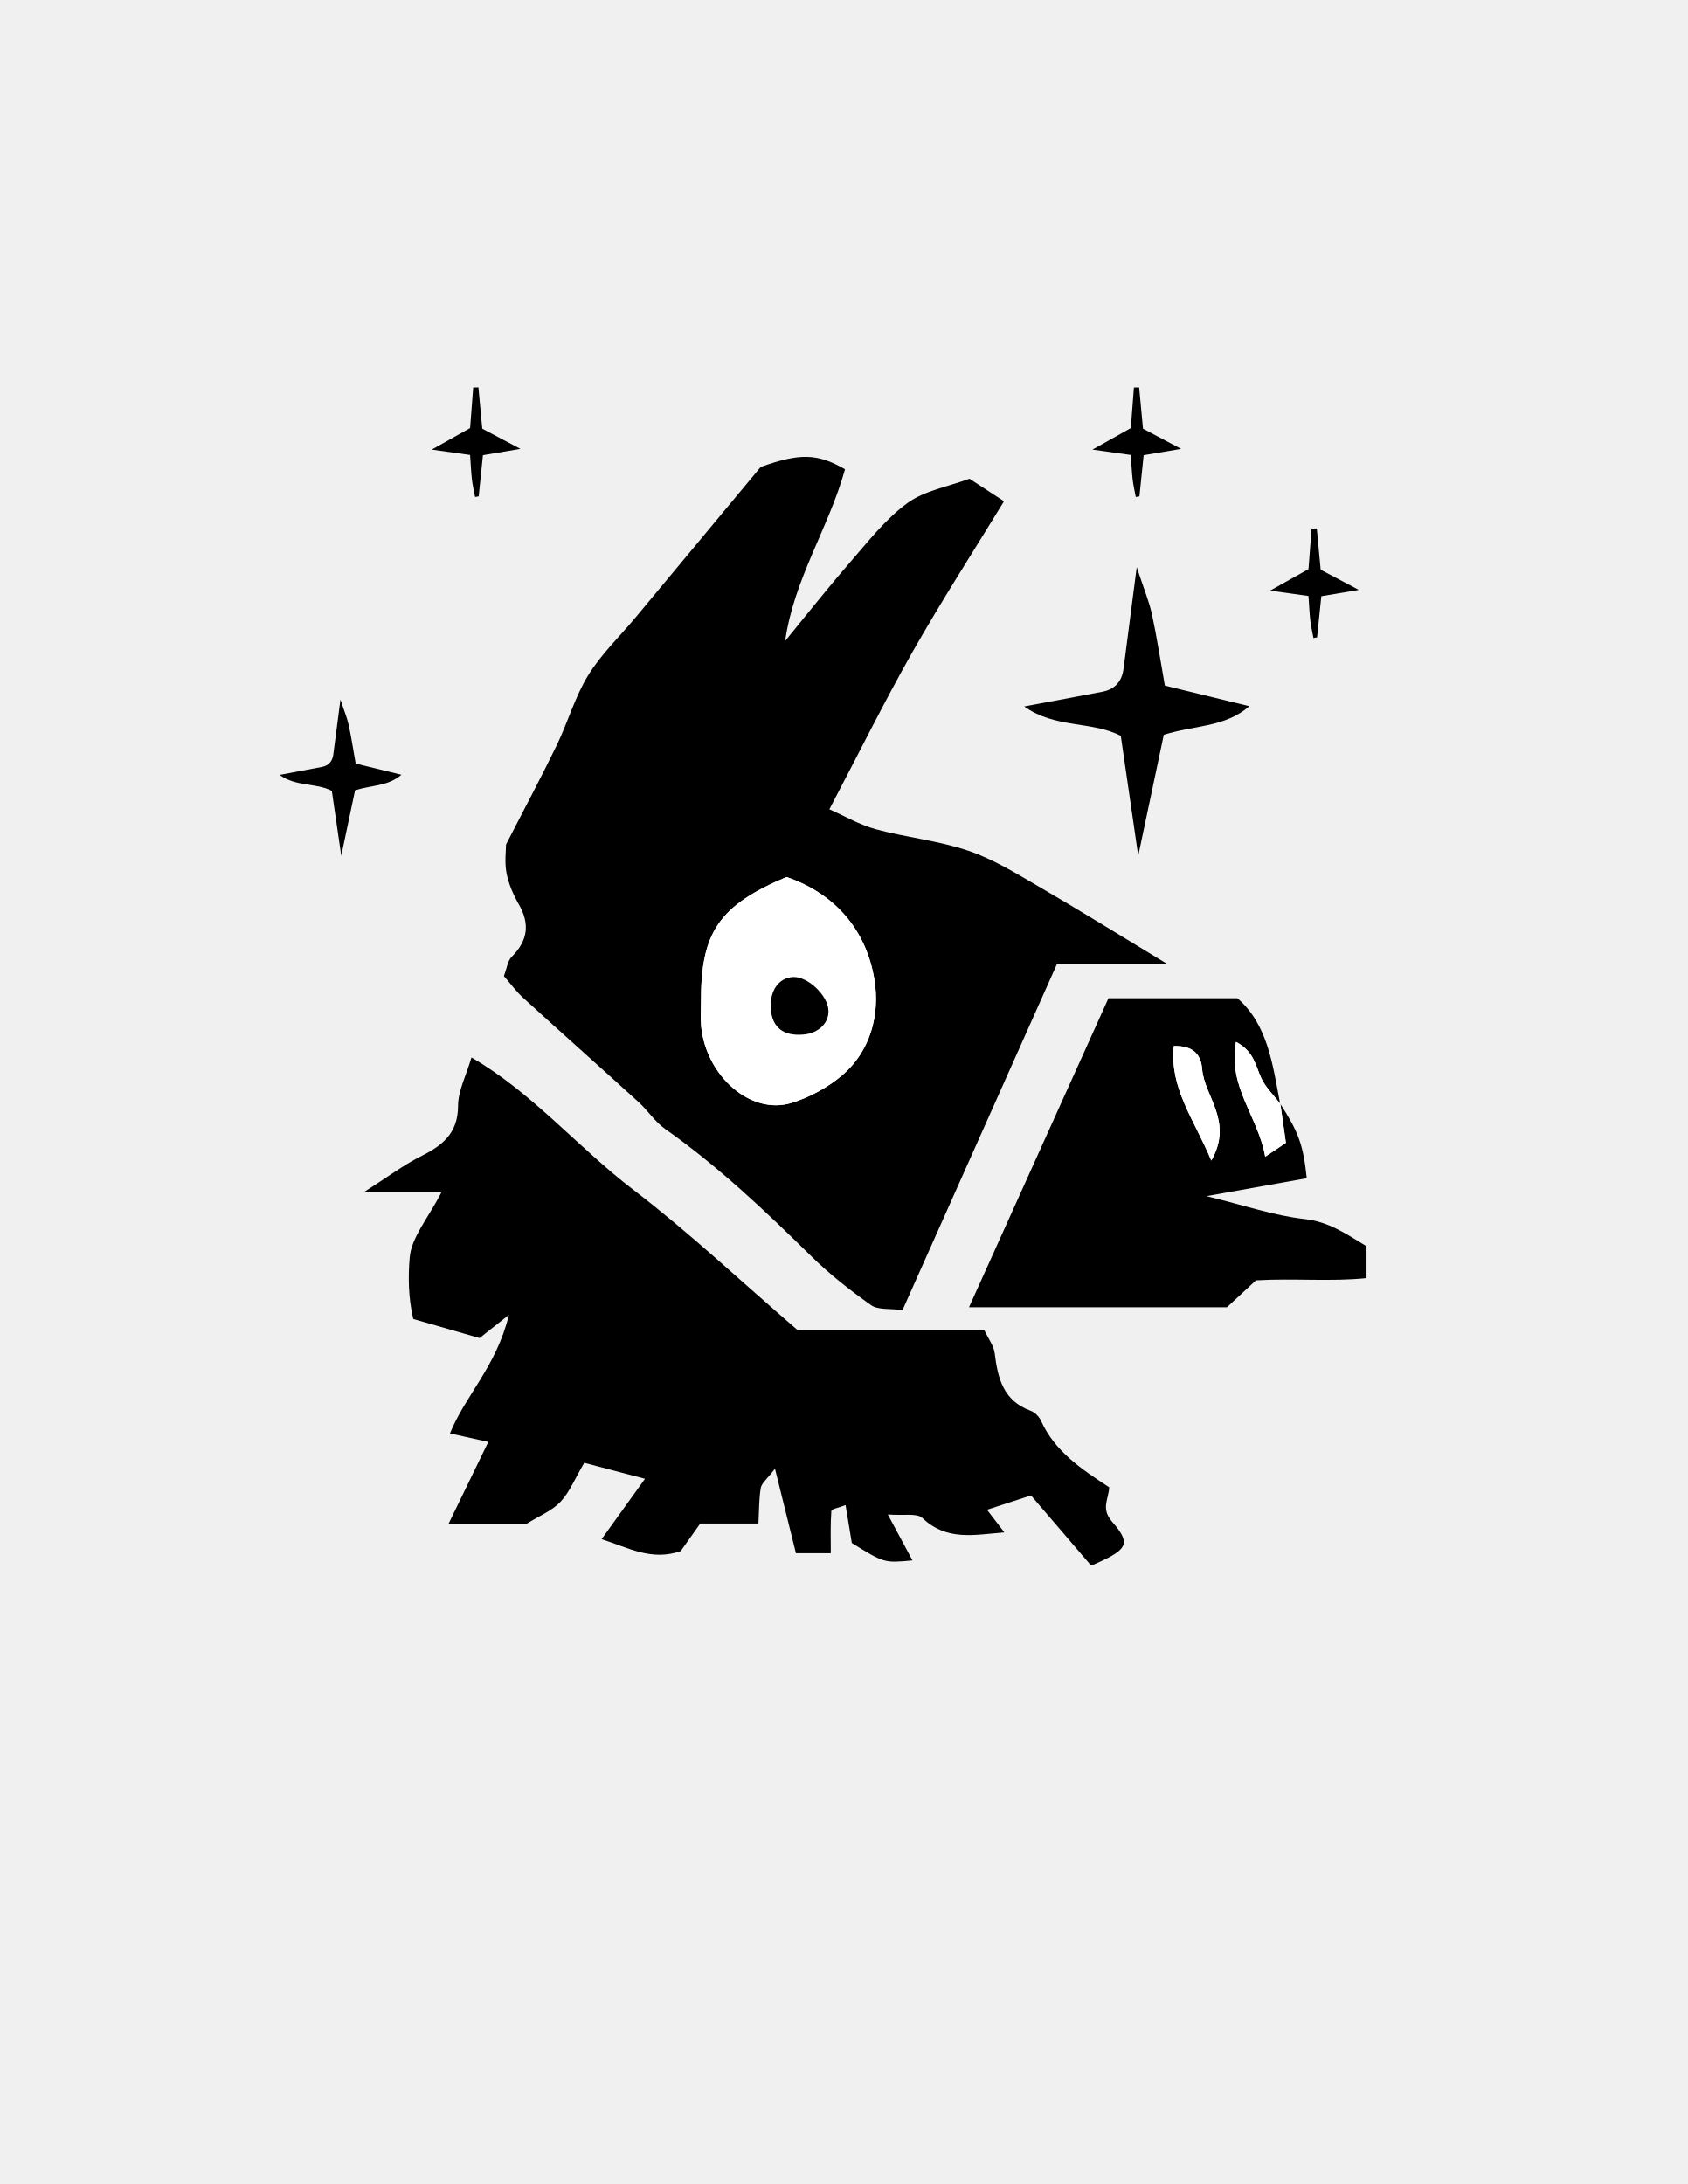
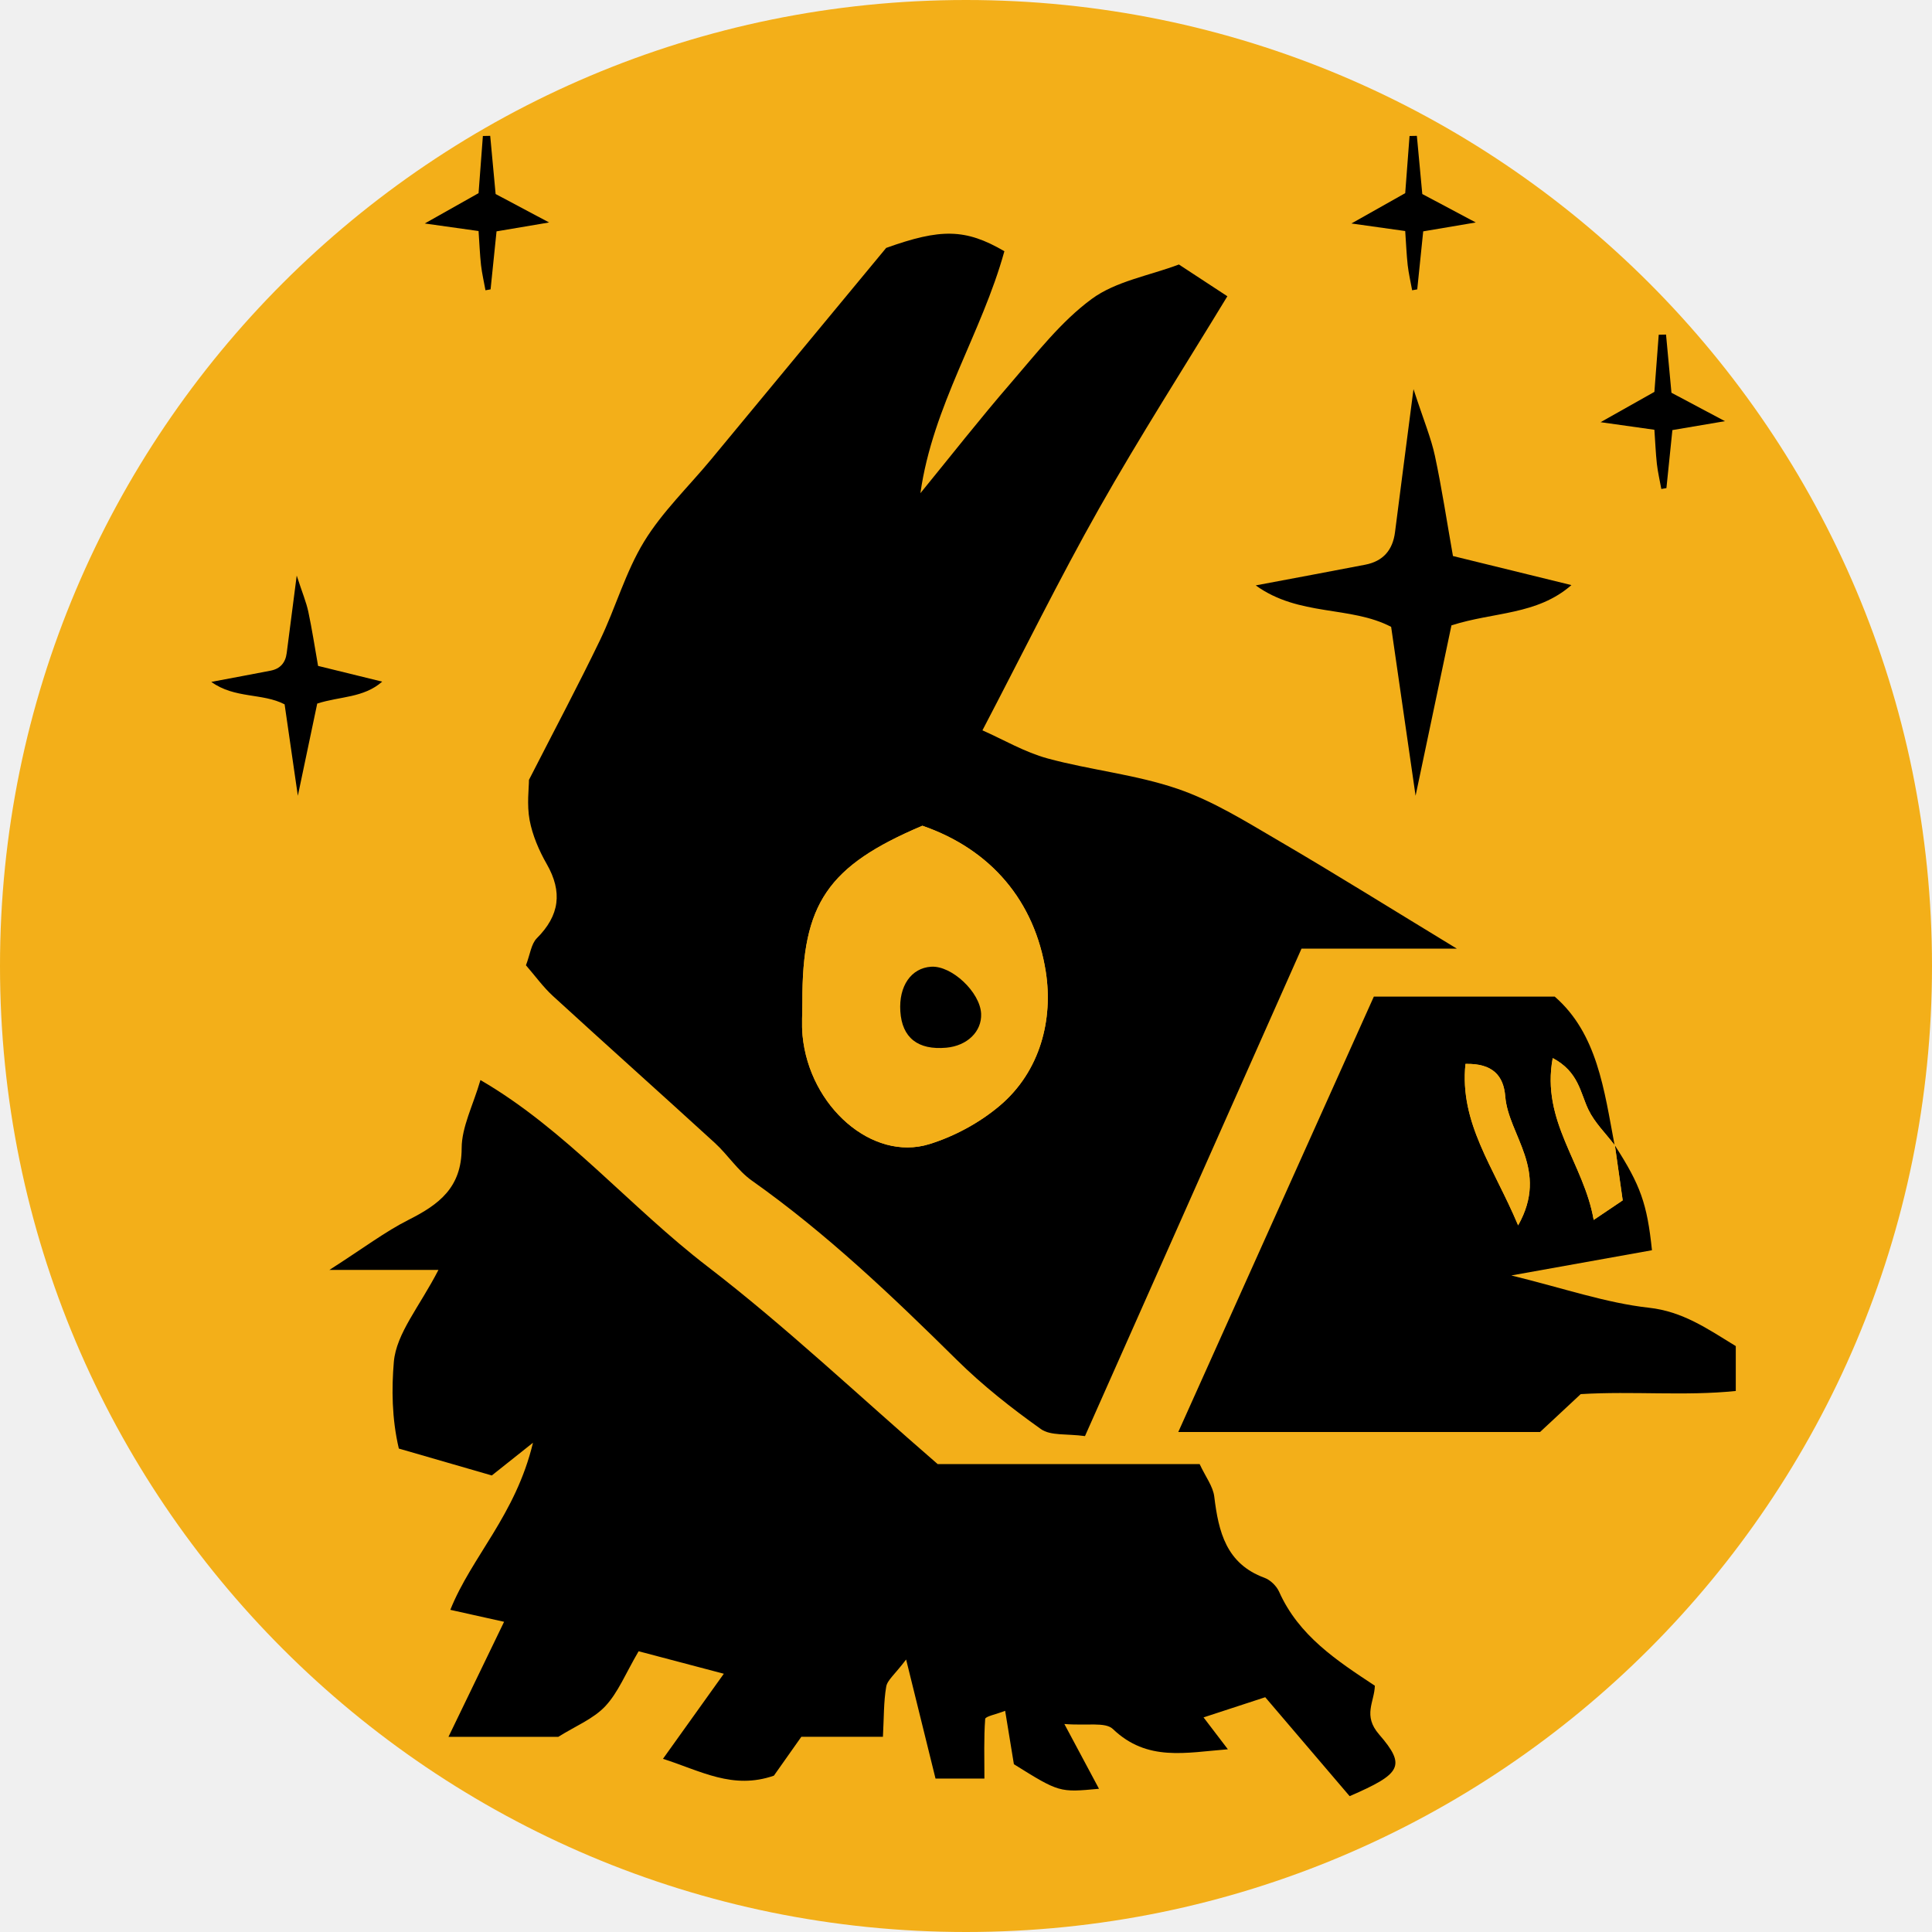
- <svg xmlns="http://www.w3.org/2000/svg" version="1.1" id="Layer_1" x="0px" y="0px" viewBox="0 0 612 792" style="enable-background:new 0 0 612 792;" xml:space="preserve">
-   <style type="text/css">
- 	.st0{fill:#FFFFFF;}
- </style>
-   <path d="M327.24,475.1c-4.68-0.65-8.89-0.03-11.4-1.81c-7.62-5.39-15.05-11.22-21.7-17.76c-16.76-16.48-33.75-32.61-53.04-46.19  c-3.64-2.57-6.2-6.63-9.55-9.68c-13.91-12.66-27.97-25.15-41.87-37.82c-2.52-2.3-4.56-5.14-6.97-7.9c1.09-2.82,1.35-5.49,2.81-6.95  c5.88-5.85,6.71-11.91,2.56-19.12c-2-3.48-3.68-7.38-4.42-11.29c-0.75-4-0.17-8.25-0.17-10.35c6.72-13.09,12.77-24.4,18.36-35.94  c4.05-8.36,6.6-17.55,11.41-25.39c4.72-7.68,11.47-14.1,17.3-21.11c14.97-17.99,29.93-35.99,45.28-54.46  c14.07-5.01,20.48-5.01,30.56,0.85c-5.9,21.23-18.5,39.71-21.71,62.27c7.79-9.49,15.38-19.15,23.43-28.41  c6.57-7.56,12.89-15.74,20.85-21.57c6.25-4.58,14.83-5.98,22.55-8.87c3.92,2.56,7.71,5.03,12.53,8.17  c-11.05,18.11-22.65,36.1-33.2,54.68c-10.31,18.17-19.57,36.94-30.12,57.03c5.46,2.4,10.93,5.63,16.84,7.23  c11.11,3.01,22.8,4.13,33.64,7.83c9.19,3.13,17.7,8.46,26.18,13.39c14.54,8.45,28.81,17.34,45.97,27.72c-15.04,0-27.08,0-40.14,0  C364.59,391.42,346.24,432.55,327.24,475.1z M285.2,318.03c-24.53,10.35-31.11,20.08-31.02,45.24c0.01,2.94-0.24,5.91,0.05,8.82  c1.77,18.19,18.01,32.4,32.74,27.88c6.52-2,13.05-5.53,18.26-9.92c10.5-8.86,13.8-22.22,11.88-34.44  C314.27,337.5,303,324.15,285.2,318.03z" />
-   <path d="M160.09,432.34c-10.29,0-17.26,0-28.19,0c8.91-5.68,14.44-9.87,20.52-12.92c7.84-3.94,13.65-8.28,13.67-18.38  c0.01-5.5,2.94-11,4.86-17.56c22.01,12.72,38.58,32.61,58.71,47.99c20.22,15.45,38.83,33.03,59.49,50.83c21.51,0,44.45,0,67.73,0  c1.54,3.29,3.46,5.73,3.78,8.37c1.11,9.08,3.09,17.28,12.99,20.9c1.52,0.55,3.11,2.1,3.78,3.59c5.07,11.31,14.91,17.72,24.75,24.18  c-0.13,4.26-3.17,7.63,1.1,12.54c7.09,8.14,5.67,10.13-7.62,15.88c-7.12-8.31-14.58-17.02-21.82-25.46  c-5.94,1.93-10.83,3.52-15.95,5.19c1.93,2.52,3.7,4.84,6.29,8.21c-10.9,0.84-20.83,3.25-29.73-5.22c-1.96-1.86-6.69-0.81-12.54-1.29  c3.55,6.62,6.32,11.78,8.95,16.67c-10.25,0.96-10.25,0.96-22-6.32c-0.67-4.06-1.4-8.54-2.26-13.74c-2.41,0.94-5.11,1.42-5.16,2.1  c-0.37,4.92-0.2,9.88-0.2,15.34c-3.4,0-8,0-12.64,0c-2.31-9.3-4.61-18.58-7.6-30.65c-2.96,3.89-4.86,5.3-5.15,6.99  c-0.68,3.96-0.58,8.05-0.85,12.9c-7.68,0-14.63,0-21.09,0c-2.9,4.08-5.2,7.33-7.1,10.01c-10.62,3.67-18.83-1.2-28.67-4.34  c5.25-7.31,9.92-13.81,15.73-21.89c-8.39-2.2-15.38-4.04-22.03-5.79c-3.39,5.76-5.3,10.63-8.63,14.16  c-3.09,3.27-7.71,5.1-12.14,7.87c-8.7,0-18.07,0-28.39,0c4.83-9.95,9.3-19.15,14.38-29.61c-5.23-1.16-9.49-2.1-13.9-3.08  c5.49-13.68,16.89-24.38,21.37-43c-5.31,4.2-7.71,6.11-10.64,8.42c-7.87-2.26-16.1-4.63-24.04-6.92c-1.84-7.78-1.87-15.5-1.29-22.31  C149.2,448.66,155.21,441.78,160.09,432.34z" />
-   <path d="M464.24,400.31c6.61,10.22,8.33,14.98,9.58,26.96c-11.16,1.99-22.39,4-36.36,6.49c13.66,3.33,24.48,7.08,35.58,8.31  c8.72,0.96,15.05,5.36,22.45,9.87c0,3.09,0,6.51,0,11.55c-13.13,1.35-26.6-0.01-40.09,0.81c-3.47,3.22-6.92,6.42-10.51,9.75  c-31.1,0-62.23,0-93.53,0c16.94-37.55,33.6-74.48,50.56-112.05c14.93,0,30.17,0,46.76,0c11.01,9.53,12.79,24.06,15.47,38.19  c-2.29-3-5.12-5.73-6.74-9.06c-2.13-4.38-2.5-9.75-9.24-13.31c-3.05,16.32,8.05,27.04,10.59,41.65c3.62-2.43,5.84-3.92,7.5-5.03  C465.5,409.15,464.87,404.73,464.24,400.31z M439.22,420.87c8.1-14.31-2.52-23.13-3.33-33.18c-0.43-5.3-3.2-8.54-10.28-8.37  C424.03,394.56,432.86,405.77,439.22,420.87z" />
-   <path d="M421.98,266.47c-2.92,13.83-5.68,26.9-9.27,43.85c-2.51-17.27-4.41-30.37-6.32-43.47c-10.58-5.49-23.81-2.61-35.01-10.67  c10.35-1.94,19.35-3.6,28.33-5.33c4.57-0.88,7.09-3.73,7.68-8.36c1.39-10.87,2.82-21.74,4.78-36.82c2.7,8.24,4.56,12.62,5.54,17.19  c1.8,8.38,3.08,16.88,4.66,25.76c10.54,2.58,19.96,4.87,30.63,7.48C444.08,263.86,432.95,262.96,421.98,266.47z" />
-   <path d="M128.75,286.59c-1.58,7.49-3.08,14.56-5.01,23.73c-1.36-9.35-2.39-16.44-3.42-23.53c-5.73-2.97-12.89-1.41-18.95-5.78  c5.6-1.05,10.47-1.95,15.33-2.89c2.47-0.48,3.84-2.02,4.16-4.53c0.75-5.88,1.53-11.76,2.59-19.93c1.46,4.46,2.47,6.83,3,9.3  c0.97,4.54,1.67,9.13,2.52,13.94c5.71,1.39,10.8,2.64,16.58,4.05C140.7,285.17,134.68,284.69,128.75,286.59z" />
-   <path d="M474.45,216.13c-4.89-0.69-8.83-1.24-13.91-1.95c5.12-2.87,9.06-5.09,13.91-7.8c0.35-4.53,0.73-9.62,1.12-14.71  c0.63-0.01,1.26-0.03,1.89-0.04c0.47,4.97,0.93,9.94,1.4,14.97c4.34,2.3,8.44,4.47,13.83,7.32c-4.97,0.84-8.72,1.47-13.59,2.29  c-0.49,4.79-1.02,9.86-1.54,14.93c-0.44,0.08-0.88,0.16-1.32,0.23c-0.39-2.16-0.9-4.3-1.15-6.47  C474.78,222.07,474.67,219.24,474.45,216.13z" />
-   <path d="M410.03,164.99c-4.89-0.69-8.83-1.24-13.91-1.95c5.12-2.87,9.06-5.09,13.91-7.8c0.35-4.53,0.73-9.62,1.12-14.71  c0.63-0.01,1.26-0.03,1.89-0.04c0.47,4.97,0.93,9.94,1.4,14.97c4.34,2.3,8.44,4.47,13.83,7.32c-4.97,0.84-8.72,1.47-13.59,2.29  c-0.49,4.79-1.02,9.86-1.54,14.93c-0.44,0.08-0.88,0.16-1.32,0.23c-0.39-2.16-0.9-4.3-1.15-6.47  C410.36,170.94,410.25,168.11,410.03,164.99z" />
-   <path d="M170.46,164.99c-4.89-0.69-8.83-1.24-13.91-1.95c5.12-2.87,9.06-5.09,13.91-7.8c0.35-4.53,0.73-9.62,1.12-14.71  c0.63-0.01,1.26-0.03,1.89-0.04c0.47,4.97,0.93,9.94,1.4,14.97c4.34,2.3,8.44,4.47,13.83,7.32c-4.97,0.84-8.72,1.47-13.59,2.29  c-0.49,4.79-1.02,9.86-1.54,14.93c-0.44,0.08-0.88,0.16-1.32,0.23c-0.39-2.16-0.9-4.3-1.15-6.47  C170.79,170.94,170.68,168.11,170.46,164.99z" />
-   <path class="st0" d="M285.2,318.03c17.8,6.12,29.06,19.46,31.91,37.58c1.92,12.22-1.38,25.58-11.88,34.44  c-5.21,4.4-11.74,7.92-18.26,9.92c-14.73,4.52-30.97-9.7-32.74-27.88c-0.28-2.91-0.04-5.88-0.05-8.82  C254.09,338.12,260.67,328.39,285.2,318.03z M300.39,366.42c-0.24-5.54-7.6-12.44-12.91-12.11c-5.17,0.32-8.4,4.96-7.98,11.46  c0.44,6.81,4.54,10.04,11.89,9.38C296.8,374.66,300.59,370.98,300.39,366.42z" />
-   <path class="st0" d="M439.22,420.87c-6.35-15.1-15.19-26.31-13.61-41.55c7.08-0.17,9.85,3.07,10.28,8.37  C436.7,397.75,447.32,406.57,439.22,420.87z" />
-   <path class="st0" d="M464.24,400.31c0.63,4.42,1.26,8.85,2.01,14.13c-1.67,1.12-3.88,2.6-7.5,5.03  c-2.55-14.61-13.64-25.33-10.59-41.65c6.74,3.56,7.11,8.93,9.24,13.31c1.62,3.33,4.45,6.06,6.74,9.06L464.24,400.31z" />
-   <path d="M300.39,366.42c0.2,4.56-3.59,8.24-9,8.73c-7.36,0.66-11.46-2.57-11.89-9.38c-0.42-6.5,2.82-11.14,7.98-11.46  C292.79,353.98,300.15,360.88,300.39,366.42z" />
+ <svg xmlns="http://www.w3.org/2000/svg" width="128" height="128" viewBox="0 0 128 128" fill="none">
+   <rect width="128" height="128" rx="64" fill="#F3AF19" />
+   <path d="M71.883 95.145C70.684 94.978 69.605 95.137 68.962 94.679C67.009 93.291 65.105 91.79 63.401 90.107C59.106 85.864 54.752 81.711 49.808 78.215C48.875 77.553 48.219 76.508 47.361 75.723C43.796 72.464 40.193 69.248 36.631 65.986C35.985 65.394 35.462 64.663 34.845 63.952C35.124 63.226 35.191 62.539 35.565 62.163C37.072 60.657 37.284 59.097 36.221 57.241C35.708 56.345 35.278 55.341 35.088 54.334C34.896 53.304 35.045 52.21 35.045 51.669C36.767 48.3 38.317 45.388 39.75 42.417C40.788 40.264 41.441 37.899 42.674 35.88C43.883 33.903 45.613 32.25 47.107 30.445C50.944 25.814 54.777 21.18 58.711 16.425C62.317 15.135 63.959 15.135 66.543 16.644C65.031 22.109 61.801 26.867 60.979 32.675C62.975 30.232 64.92 27.745 66.983 25.361C68.667 23.415 70.287 21.309 72.326 19.808C73.928 18.629 76.127 18.268 78.105 17.524C79.11 18.183 80.081 18.819 81.316 19.628C78.484 24.29 75.512 28.921 72.808 33.705C70.166 38.383 67.793 43.215 65.089 48.387C66.489 49.005 67.89 49.837 69.405 50.248C72.252 51.023 75.248 51.312 78.026 52.264C80.381 53.07 82.562 54.442 84.735 55.711C88.461 57.887 92.118 60.176 96.516 62.848C92.661 62.848 89.576 62.848 86.229 62.848C81.455 73.602 76.752 84.19 71.883 95.145ZM61.11 54.707C54.823 57.372 53.137 59.877 53.16 66.354C53.163 67.111 53.099 67.876 53.173 68.625C53.627 73.308 57.788 76.966 61.563 75.803C63.234 75.288 64.907 74.379 66.243 73.249C68.933 70.968 69.779 67.528 69.287 64.382C68.559 59.72 65.671 56.283 61.11 54.707Z" fill="black" />
+   <path d="M29.048 84.136C26.411 84.136 24.625 84.136 21.824 84.136C24.107 82.674 25.524 81.595 27.082 80.81C29.092 79.796 30.581 78.678 30.586 76.078C30.588 74.662 31.339 73.246 31.831 71.557C37.471 74.832 41.718 79.953 46.877 83.912C52.058 87.89 56.827 92.416 62.122 96.999C67.634 96.999 73.513 96.999 79.479 96.999C79.874 97.846 80.365 98.474 80.448 99.153C80.732 101.491 81.239 103.602 83.776 104.534C84.166 104.676 84.573 105.075 84.745 105.458C86.044 108.37 88.566 110.02 91.088 111.683C91.054 112.78 90.275 113.648 91.37 114.912C93.187 117.007 92.823 117.52 89.417 119C87.592 116.861 85.68 114.618 83.825 112.445C82.303 112.942 81.05 113.352 79.738 113.782C80.232 114.43 80.686 115.028 81.35 115.895C78.556 116.111 76.011 116.732 73.731 114.551C73.228 114.072 72.016 114.343 70.517 114.219C71.427 115.923 72.137 117.252 72.811 118.511C70.184 118.758 70.184 118.758 67.173 116.884C67.001 115.839 66.814 114.685 66.594 113.346C65.976 113.588 65.284 113.712 65.271 113.887C65.177 115.154 65.22 116.431 65.22 117.836C64.349 117.836 63.17 117.836 61.981 117.836C61.389 115.442 60.8 113.053 60.033 109.946C59.275 110.947 58.788 111.31 58.714 111.745C58.539 112.765 58.565 113.818 58.496 115.066C56.528 115.066 54.746 115.066 53.091 115.066C52.348 116.117 51.758 116.953 51.272 117.643C48.55 118.588 46.446 117.334 43.924 116.526C45.27 114.644 46.467 112.971 47.955 110.89C45.805 110.324 44.014 109.85 42.31 109.4C41.441 110.883 40.952 112.136 40.098 113.045C39.306 113.887 38.122 114.358 36.987 115.071C34.758 115.071 32.356 115.071 29.712 115.071C30.95 112.51 32.095 110.141 33.397 107.448C32.057 107.15 30.965 106.908 29.835 106.655C31.242 103.133 34.163 100.379 35.311 95.585C33.95 96.666 33.335 97.158 32.584 97.753C30.568 97.171 28.459 96.561 26.424 95.971C25.952 93.968 25.945 91.981 26.093 90.228C26.257 88.338 27.797 86.567 29.048 84.136Z" fill="black" />
+   <path d="M106.992 75.89C108.686 78.521 109.126 79.747 109.447 82.831C106.587 83.343 103.709 83.861 100.129 84.502C103.629 85.359 106.402 86.325 109.247 86.641C111.481 86.888 113.104 88.021 115 89.182C115 89.978 115 90.858 115 92.156C111.635 92.503 108.183 92.153 104.726 92.364C103.837 93.193 102.953 94.017 102.033 94.874C94.063 94.874 86.085 94.874 78.064 94.874C82.405 85.207 86.675 75.7 91.021 66.027C94.847 66.027 98.753 66.027 103.004 66.027C105.826 68.481 106.282 72.222 106.969 75.859C106.382 75.087 105.656 74.384 105.241 73.527C104.695 72.399 104.601 71.017 102.873 70.1C102.092 74.302 104.936 77.062 105.587 80.823C106.515 80.197 107.084 79.814 107.509 79.528C107.315 78.166 107.153 77.028 106.992 75.89ZM100.58 81.183C102.656 77.499 99.934 75.229 99.727 72.641C99.616 71.277 98.906 70.443 97.092 70.486C96.687 74.41 98.95 77.296 100.58 81.183Z" fill="black" />
+   <path d="M96.162 41.433C95.413 44.994 94.706 48.359 93.786 52.722C93.143 48.276 92.656 44.904 92.167 41.531C89.455 40.118 86.065 40.859 83.195 38.784C85.847 38.285 88.153 37.857 90.455 37.412C91.626 37.185 92.272 36.452 92.423 35.26C92.779 32.461 93.146 29.663 93.648 25.78C94.34 27.902 94.816 29.029 95.068 30.206C95.529 32.363 95.857 34.552 96.262 36.838C98.963 37.502 101.377 38.092 104.111 38.764C101.825 40.761 98.973 40.53 96.162 41.433Z" fill="black" />
+   <path d="M21.017 46.613C20.612 48.541 20.227 50.362 19.733 52.722C19.384 50.315 19.12 48.49 18.856 46.665C17.388 45.9 15.553 46.302 14 45.177C15.435 44.906 16.683 44.675 17.929 44.433C18.562 44.309 18.913 43.913 18.995 43.266C19.187 41.753 19.387 40.239 19.658 38.135C20.032 39.284 20.291 39.894 20.427 40.53C20.676 41.699 20.855 42.88 21.073 44.118C22.536 44.476 23.841 44.798 25.322 45.161C24.079 46.248 22.536 46.124 21.017 46.613Z" fill="black" />
+   <path d="M109.608 28.473C108.355 28.296 107.345 28.154 106.043 27.971C107.356 27.233 108.365 26.661 109.608 25.963C109.698 24.797 109.795 23.487 109.895 22.176C110.057 22.174 110.218 22.169 110.379 22.166C110.5 23.445 110.618 24.725 110.738 26.02C111.85 26.612 112.901 27.171 114.282 27.904C113.009 28.121 112.048 28.283 110.8 28.494C110.674 29.727 110.538 31.032 110.405 32.338C110.292 32.358 110.18 32.379 110.067 32.397C109.967 31.841 109.836 31.29 109.772 30.731C109.693 30.003 109.665 29.274 109.608 28.473Z" fill="black" />
+   <path d="M93.099 15.307C91.846 15.13 90.837 14.988 89.535 14.806C90.847 14.067 91.856 13.495 93.099 12.797C93.189 11.631 93.287 10.321 93.386 9.01C93.548 9.008 93.709 9.003 93.871 9C93.991 10.28 94.109 11.559 94.23 12.854C95.342 13.446 96.392 14.005 97.774 14.739C96.5 14.955 95.539 15.117 94.291 15.328C94.165 16.561 94.03 17.866 93.896 19.172C93.784 19.192 93.671 19.213 93.558 19.231C93.458 18.675 93.328 18.124 93.263 17.565C93.184 16.839 93.156 16.111 93.099 15.307Z" fill="black" />
+   <path d="M31.706 15.307C30.452 15.13 29.443 14.988 28.141 14.806C29.453 14.067 30.463 13.495 31.706 12.797C31.795 11.631 31.893 10.321 31.992 9.01C32.154 9.008 32.315 9.003 32.477 9C32.597 10.28 32.715 11.559 32.836 12.854C33.948 13.446 34.998 14.005 36.38 14.739C35.106 14.955 34.145 15.117 32.897 15.328C32.772 16.561 32.636 17.866 32.502 19.172C32.39 19.192 32.277 19.213 32.164 19.231C32.064 18.675 31.934 18.124 31.869 17.565C31.79 16.839 31.762 16.111 31.706 15.307Z" fill="black" />
+   <path d="M61.11 54.707C65.671 56.283 68.557 59.717 69.287 64.382C69.779 67.528 68.933 70.968 66.243 73.249C64.907 74.382 63.234 75.288 61.563 75.803C57.788 76.966 53.627 73.305 53.173 68.625C53.101 67.876 53.163 67.111 53.16 66.354C53.137 59.88 54.823 57.375 61.11 54.707ZM65.002 67.165C64.941 65.739 63.055 63.963 61.694 64.048C60.369 64.13 59.541 65.325 59.649 66.998C59.762 68.751 60.812 69.583 62.696 69.413C64.082 69.287 65.053 68.339 65.002 67.165Z" fill="#F3AF19" />
+   <path d="M100.58 81.183C98.953 77.296 96.687 74.41 97.092 70.486C98.906 70.443 99.616 71.277 99.727 72.641C99.934 75.231 102.656 77.502 100.58 81.183Z" fill="#F3AF19" />
+   <path d="M106.992 75.89C107.153 77.028 107.315 78.169 107.507 79.528C107.079 79.816 106.512 80.197 105.585 80.823C104.931 77.062 102.089 74.302 102.871 70.1C104.598 71.017 104.693 72.399 105.239 73.527C105.654 74.384 106.379 75.087 106.966 75.859L106.992 75.89Z" fill="#F3AF19" />
+   <path d="M65.002 67.165C65.054 68.339 64.082 69.287 62.696 69.413C60.81 69.583 59.759 68.751 59.649 66.998C59.541 65.325 60.372 64.13 61.694 64.048C63.055 63.963 64.941 65.739 65.002 67.165Z" fill="black" />
</svg>
